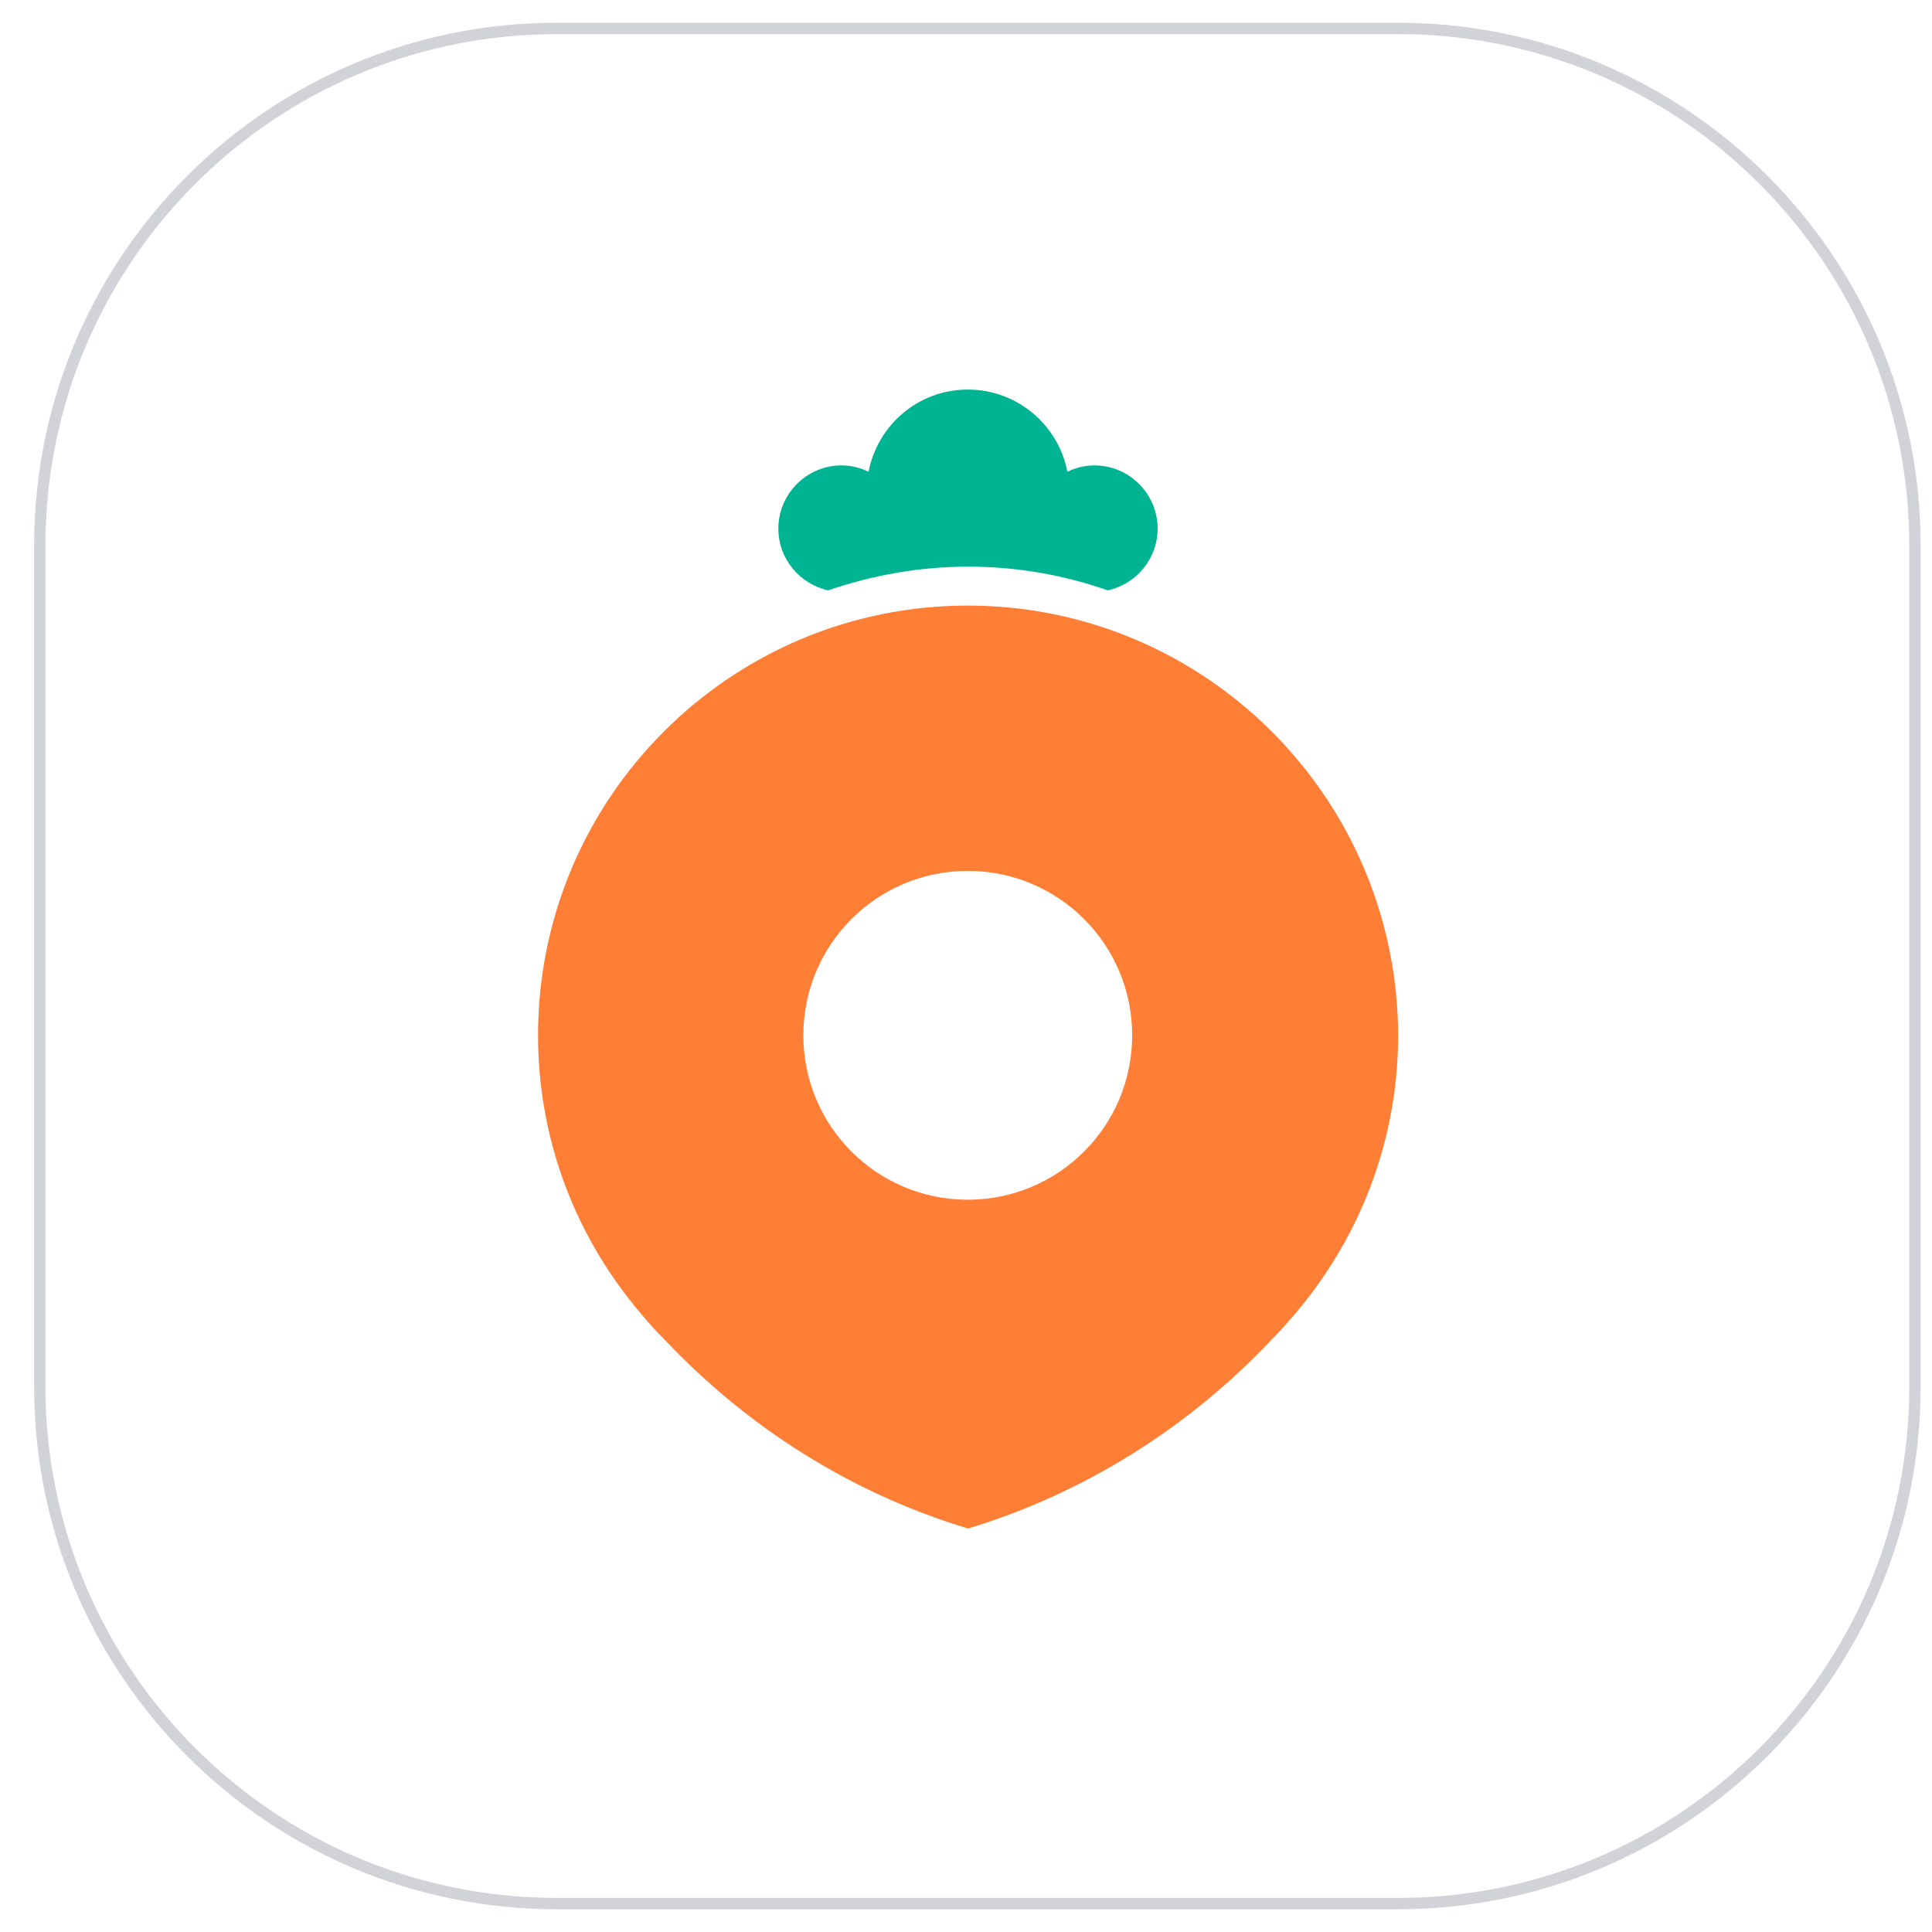
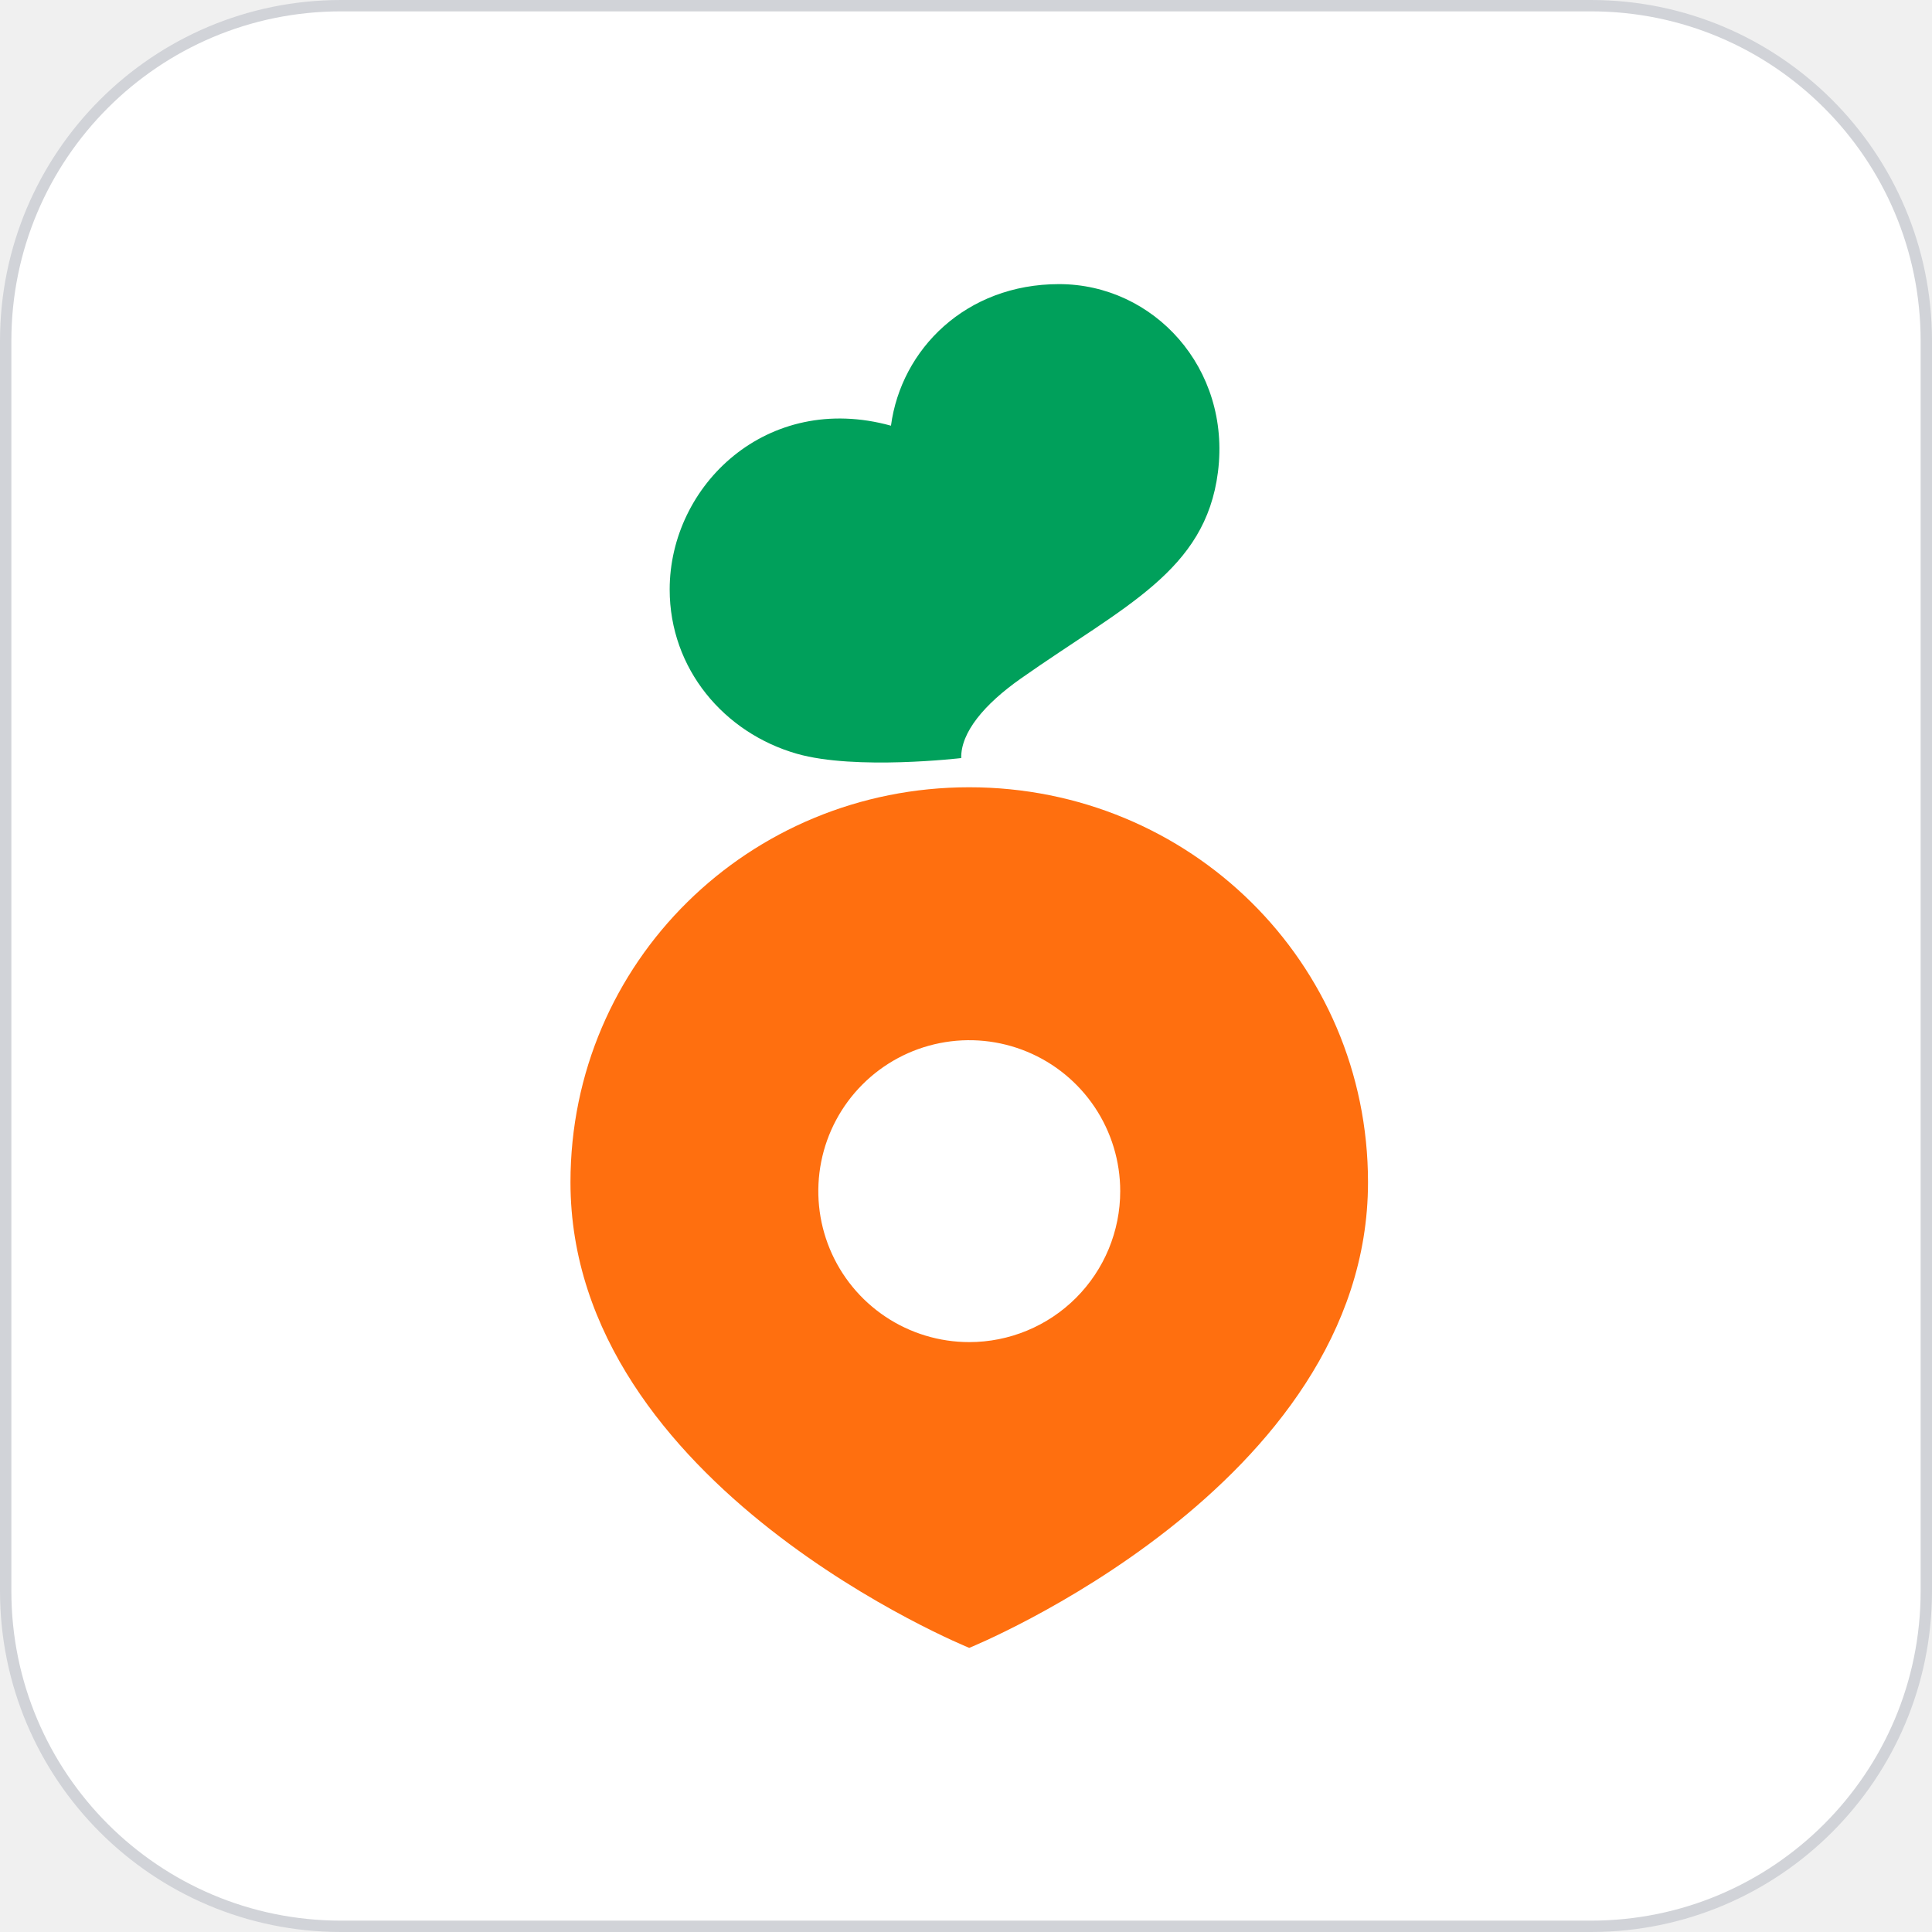
<svg xmlns="http://www.w3.org/2000/svg" width="170" height="170" viewBox="0 0 170 170" fill="none">
-   <rect width="170" height="170" fill="white" />
-   <rect x="3.5" y="2.5" width="165" height="165" rx="45.5" fill="white" stroke="#D1D3D8" />
-   <path d="M85.155 53.286C64.279 53.286 47.343 70.222 47.343 91.098C47.343 99.86 50.342 107.917 55.37 114.326C55.752 114.826 56.134 115.297 56.546 115.767C57.134 116.473 57.751 117.149 58.398 117.796C58.427 117.825 58.427 117.825 58.457 117.855C65.69 125.529 74.834 131.38 85.184 134.497C95.534 131.351 104.678 125.529 111.911 117.855C111.941 117.825 111.941 117.825 111.97 117.796C112.617 117.149 113.205 116.473 113.822 115.767C114.234 115.297 114.616 114.797 114.998 114.326C119.997 107.917 123.025 99.86 123.025 91.098C122.967 70.222 106.031 53.286 85.155 53.286ZM85.155 105.564C77.157 105.564 70.688 99.096 70.688 91.098C70.688 83.101 77.157 76.632 85.155 76.632C93.152 76.632 99.621 83.101 99.621 91.098C99.621 99.096 93.152 105.564 85.155 105.564Z" fill="#FF7E36" />
-   <path d="M97.48 51.949C99.979 51.39 101.861 49.185 101.861 46.509C101.861 43.452 99.362 40.952 96.304 40.952C95.451 40.952 94.628 41.158 93.922 41.511C93.128 37.395 89.512 34.278 85.16 34.278C80.809 34.278 77.221 37.395 76.427 41.511C75.692 41.158 74.899 40.952 74.046 40.952C70.988 40.952 68.489 43.452 68.489 46.509C68.489 49.185 70.371 51.39 72.87 51.949C76.722 50.626 80.867 49.861 85.19 49.861C89.512 49.861 93.599 50.596 97.48 51.949Z" fill="#00B493" />
+   <rect x="0.5" y="0.5" width="169" height="169" rx="29.5" fill="white" />
+   <path d="M85.285 69.273C65.907 69.273 50.197 84.649 50.197 104.027C50.197 130.82 85.382 145.039 85.285 144.998C85.188 145.039 120.373 130.82 120.373 104.027C120.373 84.649 104.663 69.273 85.285 69.273ZM85.285 118.094C82.658 118.093 80.09 117.314 77.906 115.854C75.722 114.394 74.02 112.32 73.015 109.893C72.01 107.465 71.748 104.795 72.26 102.218C72.773 99.642 74.038 97.276 75.896 95.418C77.754 93.561 80.121 92.296 82.697 91.784C85.273 91.272 87.944 91.535 90.371 92.54C92.798 93.545 94.872 95.248 96.332 97.432C97.791 99.616 98.57 102.184 98.57 104.811C98.57 106.556 98.226 108.283 97.559 109.895C96.891 111.506 95.912 112.971 94.679 114.204C93.445 115.438 91.981 116.416 90.369 117.083C88.757 117.751 87.029 118.094 85.285 118.094Z" fill="#FF6F0F" />
+   <path d="M93.186 25C84.997 25 79.296 30.721 78.398 37.457C67.48 34.44 58.926 42.713 58.926 51.87C58.926 58.851 63.712 64.494 70.125 66.326C75.286 67.8 84.579 66.704 84.579 66.704C84.533 64.446 86.611 61.968 89.815 59.713C98.931 53.298 106.067 50.275 107.17 41.53C108.322 32.4 101.527 25 93.186 25Z" fill="#00A05B" />
+   <rect x="0.5" y="0.5" width="169" height="169" rx="29.5" stroke="#D1D3D8" />
</svg>
